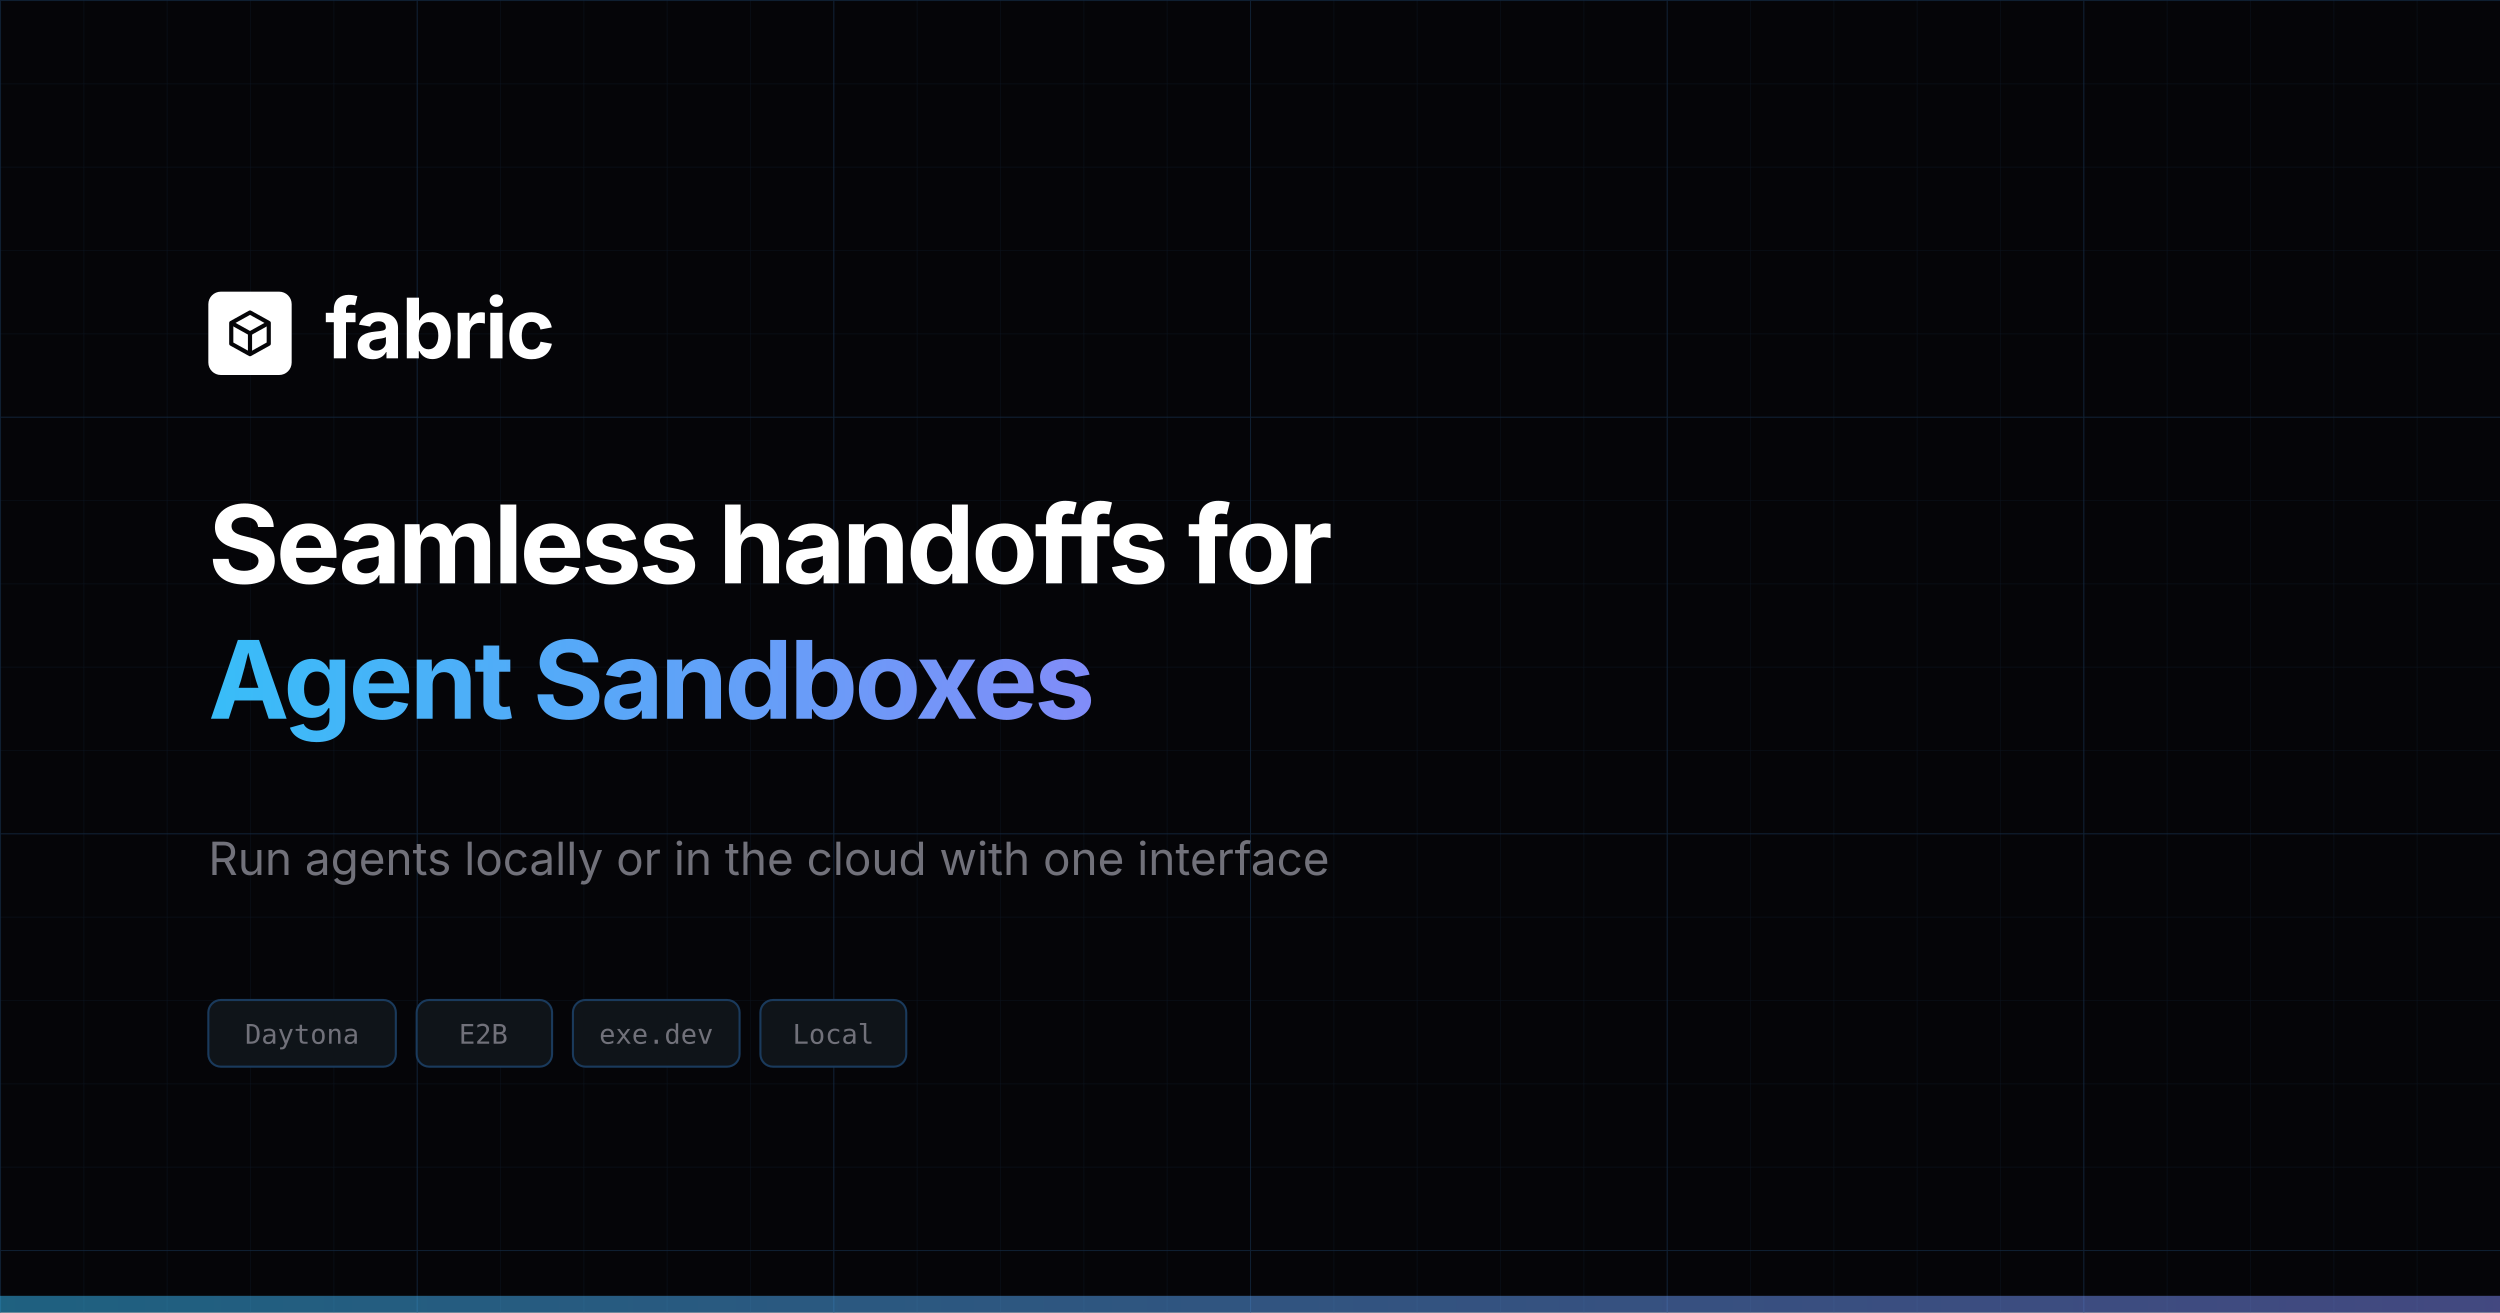
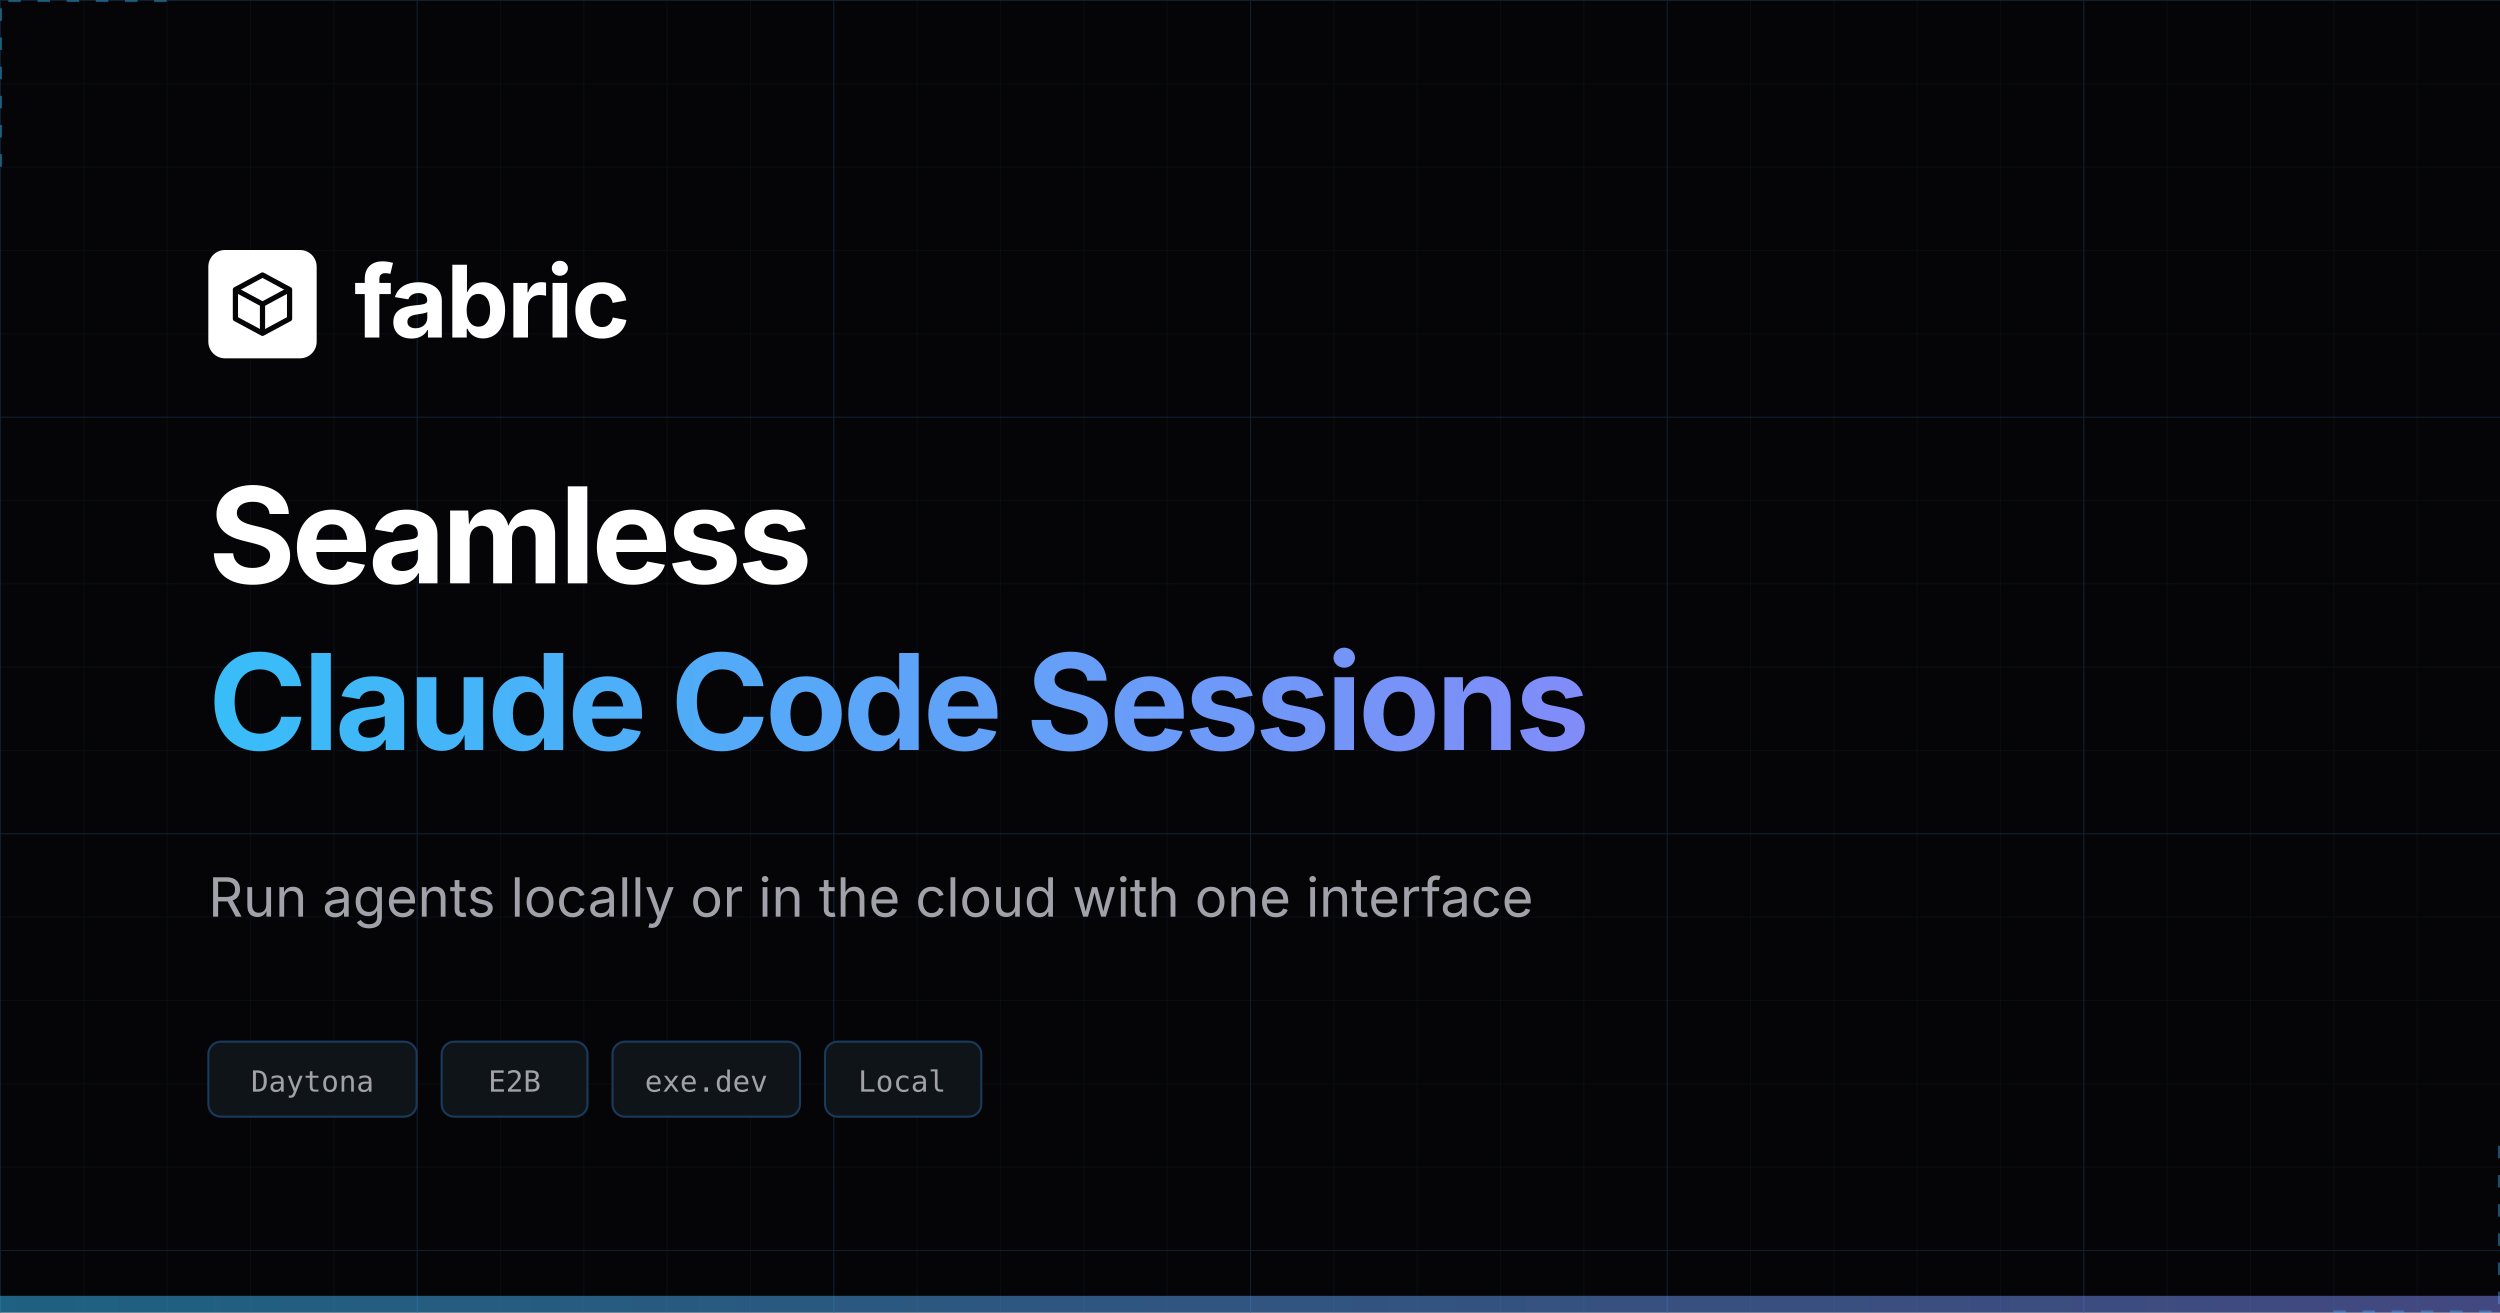
<svg xmlns="http://www.w3.org/2000/svg" width="1200" height="630" viewBox="0 0 1200 630" fill="none">
  <defs>
    <pattern id="gridSmall" width="40" height="40" patternUnits="userSpaceOnUse">
      <path d="M 40 0 L 0 0 0 40" fill="none" stroke="#1a3a5c" stroke-width="0.5" />
    </pattern>
    <pattern id="gridLarge" width="200" height="200" patternUnits="userSpaceOnUse">
      <path d="M 200 0 L 0 0 0 200" fill="none" stroke="#1a3a5c" stroke-width="1" />
    </pattern>
    <linearGradient id="brandGradient" x1="0%" y1="0%" x2="100%" y2="0%">
      <stop offset="0%" stop-color="#38bdf8" />
      <stop offset="100%" stop-color="#818cf8" />
    </linearGradient>
  </defs>
  <rect width="1200" height="630" fill="#050508" />
  <rect width="1200" height="630" fill="url(#gridLarge)" opacity="0.4" />
  <rect width="1200" height="630" fill="url(#gridSmall)" opacity="0.25" />
-   <g transform="translate(100, 140)">
-     <rect width="40" height="40" rx="6" fill="white" />
-     <g transform="translate(8, 8)">
-       <path d="M12 2L3 7V17L12 22L21 17V7L12 2Z" stroke="#050508" stroke-width="2" fill="none" stroke-linejoin="round" />
-       <path d="M12 22V12" stroke="#050508" stroke-width="2" />
-       <path d="M21 7L12 12L3 7" stroke="#050508" stroke-width="2" />
+   <g stroke="#38bdf8" stroke-width="2" stroke-dasharray="6,8" opacity="0.4">
+     <path d="M 0 80 L 0 0 L 80 0" />
+     <path d="M 1200 550 L 1200 630 L 1120 630" />
+   </g>
+   <g transform="translate(100, 120)">
+     <rect width="52" height="52" rx="8" fill="white" />
+     <g transform="translate(10, 10)">
+       <path d="M16 2L3 9V23L16 30L29 23V9L16 2Z" stroke="#050508" stroke-width="2.5" fill="none" stroke-linejoin="round" />
+       <path d="M16 30V16" stroke="#050508" stroke-width="2.5" />
+       <path d="M29 9L16 16L3 9" stroke="#050508" stroke-width="2.5" />
    </g>
  </g>
-   <text x="156" y="172" font-family="Inter, system-ui, sans-serif" font-size="40" font-weight="700" fill="white" letter-spacing="-0.02em">fabric</text>
-   <text x="100" y="280" font-family="Inter, system-ui, sans-serif" font-size="52" font-weight="700" fill="white" letter-spacing="-0.03em">Seamless handoffs for</text>
-   <text x="100" y="345" font-family="Inter, system-ui, sans-serif" font-size="52" font-weight="700" fill="url(#brandGradient)" letter-spacing="-0.03em">Agent Sandboxes</text>
-   <text x="100" y="420" font-family="Inter, system-ui, sans-serif" font-size="22" fill="#71717a" font-weight="400">Run agents locally or in the cloud with one interface</text>
-   <g transform="translate(100, 480)">
-     <rect width="90" height="32" rx="6" fill="#0f1419" stroke="#1a3a5c" stroke-width="1" />
-     <text x="45" y="21" font-family="ui-monospace, monospace" font-size="13" fill="#71717a" text-anchor="middle">Daytona</text>
-     <rect x="100" width="65" height="32" rx="6" fill="#0f1419" stroke="#1a3a5c" stroke-width="1" />
-     <text x="132" y="21" font-family="ui-monospace, monospace" font-size="13" fill="#71717a" text-anchor="middle">E2B</text>
-     <rect x="175" width="80" height="32" rx="6" fill="#0f1419" stroke="#1a3a5c" stroke-width="1" />
-     <text x="215" y="21" font-family="ui-monospace, monospace" font-size="13" fill="#71717a" text-anchor="middle">exe.dev</text>
-     <rect x="265" width="70" height="32" rx="6" fill="#0f1419" stroke="#1a3a5c" stroke-width="1" />
-     <text x="300" y="21" font-family="ui-monospace, monospace" font-size="13" fill="#71717a" text-anchor="middle">Local</text>
+   <text x="170" y="162" font-family="Inter, system-ui, sans-serif" font-size="48" font-weight="700" fill="white" letter-spacing="-0.02em">fabric</text>
+   <text x="100" y="280" font-family="Inter, system-ui, sans-serif" font-size="64" font-weight="700" fill="white" letter-spacing="-0.03em">Seamless</text>
+   <text x="100" y="360" font-family="Inter, system-ui, sans-serif" font-size="64" font-weight="700" fill="url(#brandGradient)" letter-spacing="-0.03em">Claude Code Sessions</text>
+   <text x="100" y="440" font-family="Inter, system-ui, sans-serif" font-size="26" fill="#a1a1aa" font-weight="400">Run agents locally or in the cloud with one interface</text>
+   <g transform="translate(100, 500)">
+     <rect width="100" height="36" rx="6" fill="#0f1419" stroke="#1a3a5c" stroke-width="1" />
+     <text x="50" y="24" font-family="ui-monospace, monospace" font-size="14" fill="#a1a1aa" text-anchor="middle">Daytona</text>
+     <rect x="112" width="70" height="36" rx="6" fill="#0f1419" stroke="#1a3a5c" stroke-width="1" />
+     <text x="147" y="24" font-family="ui-monospace, monospace" font-size="14" fill="#a1a1aa" text-anchor="middle">E2B</text>
+     <rect x="194" width="90" height="36" rx="6" fill="#0f1419" stroke="#1a3a5c" stroke-width="1" />
+     <text x="239" y="24" font-family="ui-monospace, monospace" font-size="14" fill="#a1a1aa" text-anchor="middle">exe.dev</text>
+     <rect x="296" width="75" height="36" rx="6" fill="#0f1419" stroke="#1a3a5c" stroke-width="1" />
+     <text x="333" y="24" font-family="ui-monospace, monospace" font-size="14" fill="#a1a1aa" text-anchor="middle">Local</text>
  </g>
  <rect x="0" y="622" width="1200" height="8" fill="url(#brandGradient)" opacity="0.5" />
</svg>
